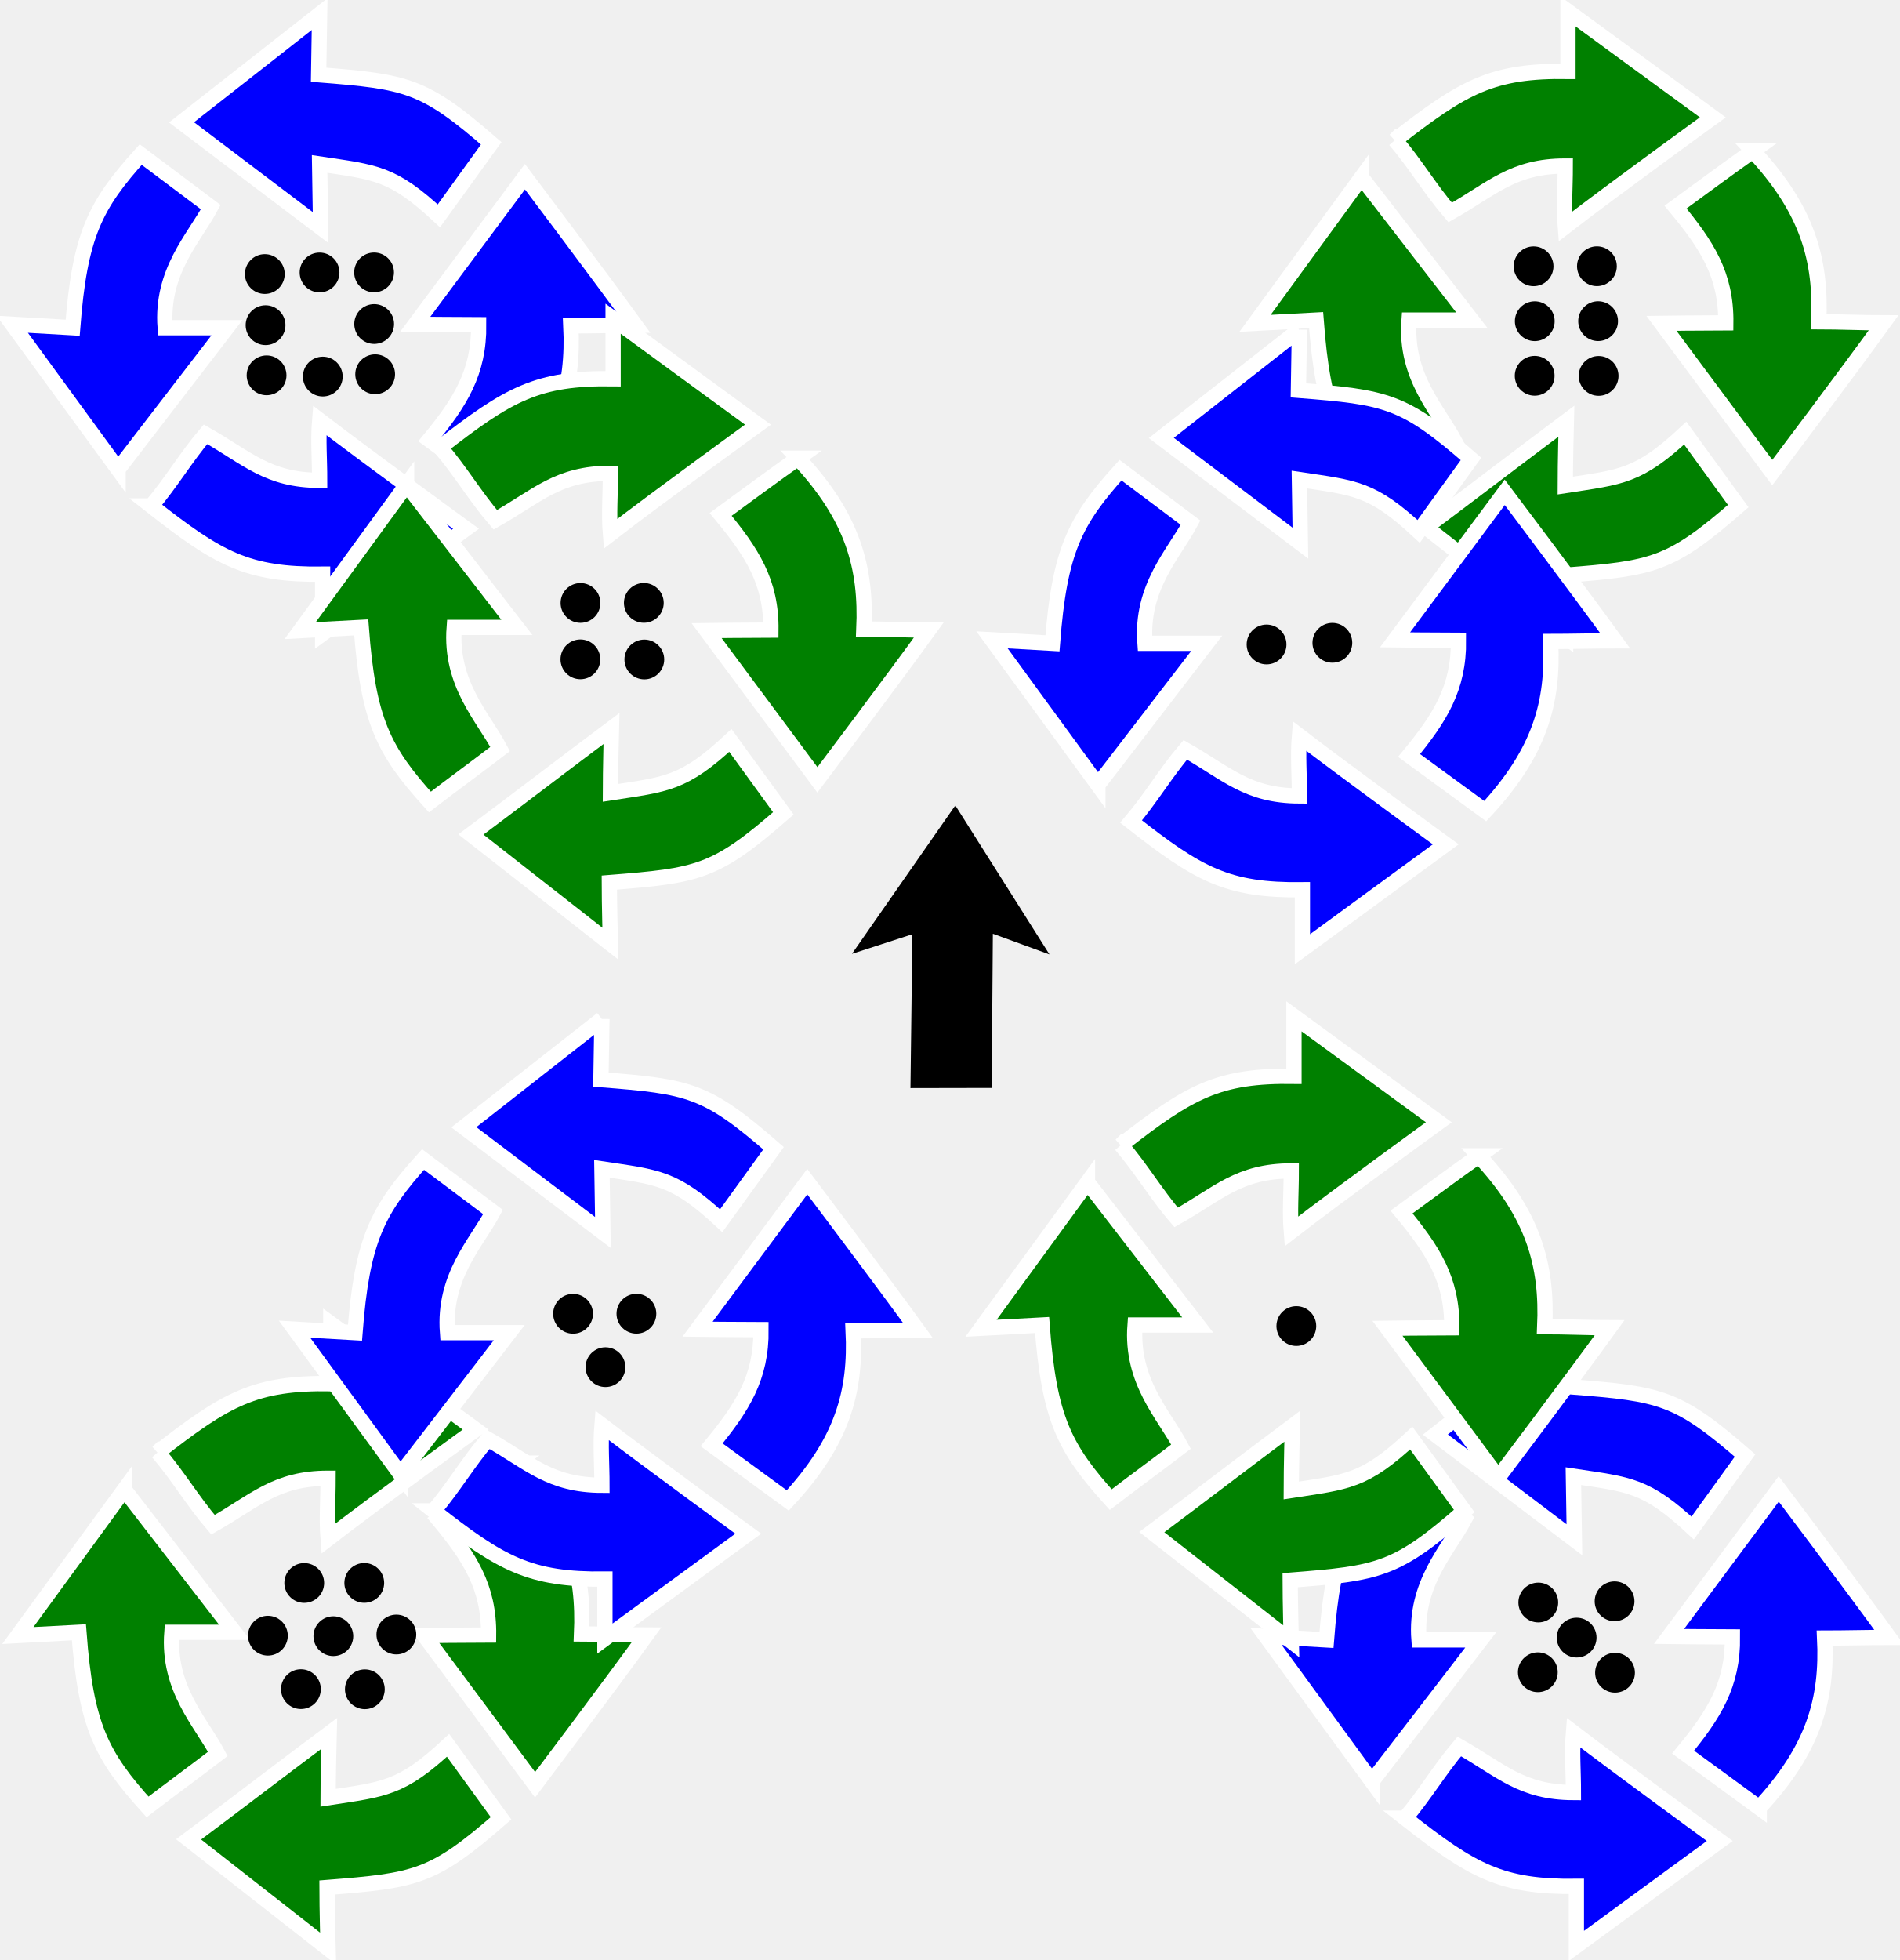
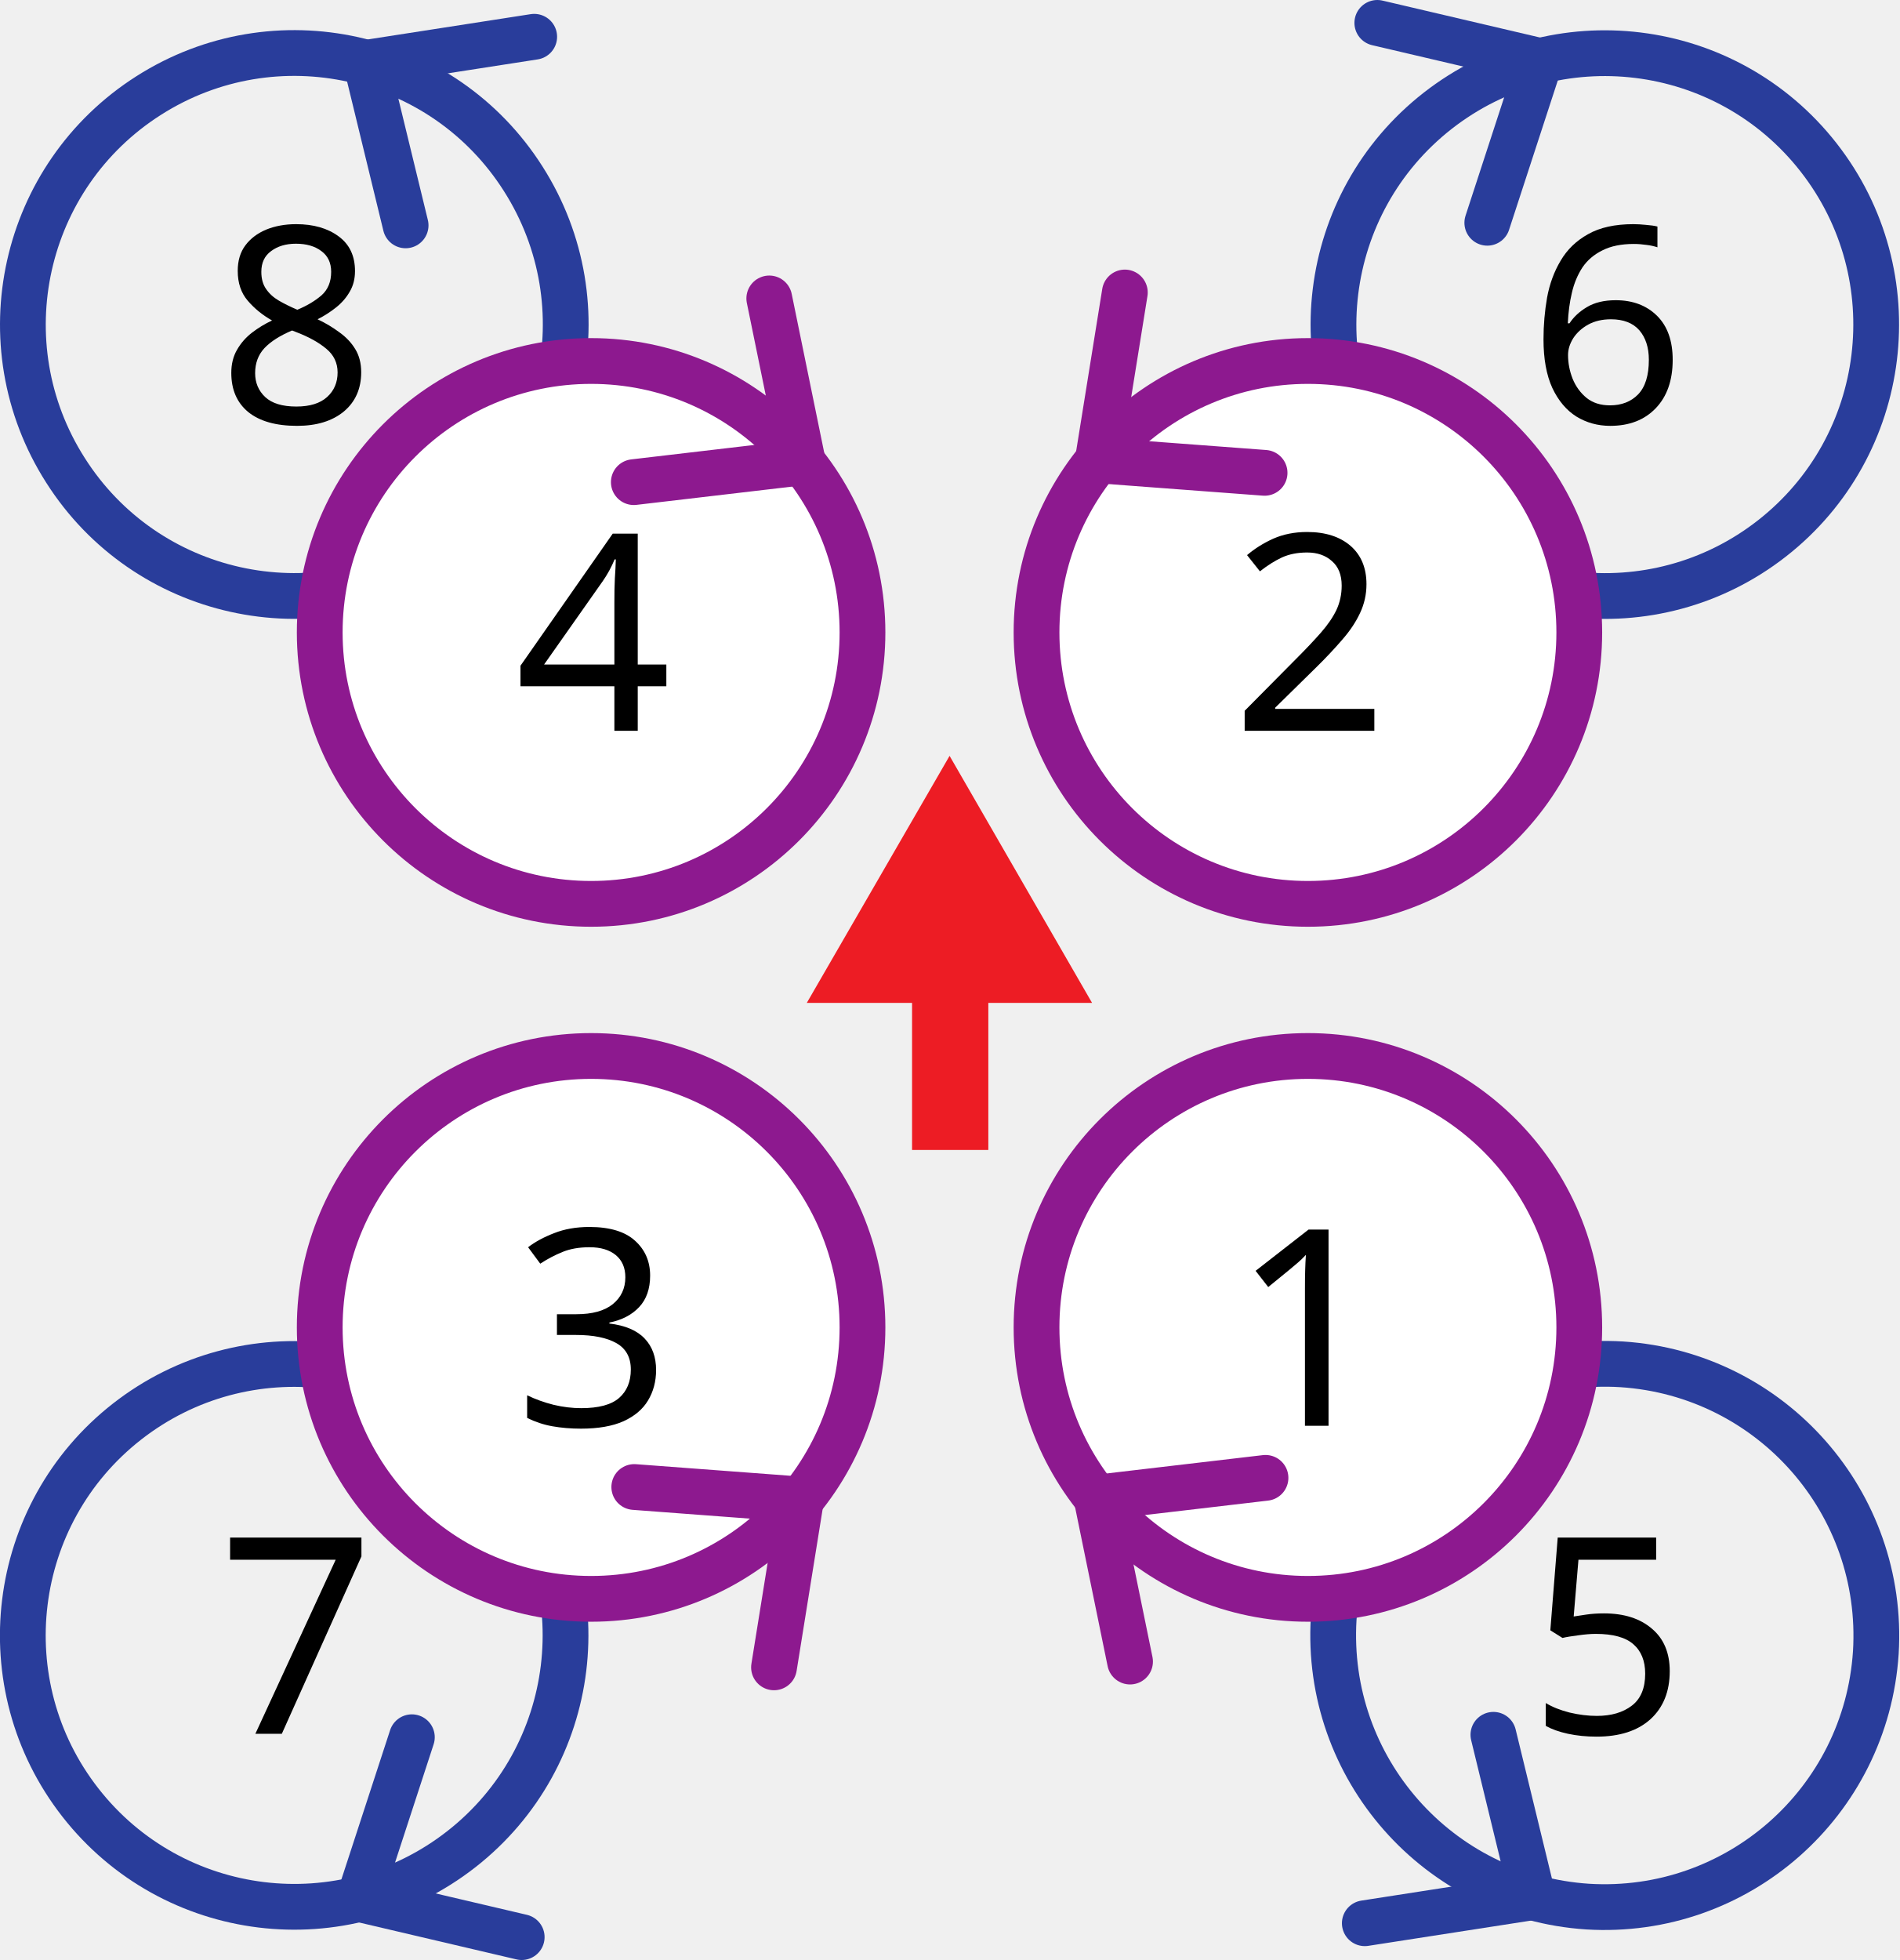
- <svg xmlns="http://www.w3.org/2000/svg" version="1.1" id="octox-mix" x="0px" y="0px" width="124.51px" height="128.46px" viewBox="0 0 124.51 128.46" xml:space="preserve">
-   <defs id="defs58" />
-   <path style="fill:#008000;fill-opacity:1;fill-rule:nonzero;stroke:#ffffff;stroke-width:1;stroke-linecap:butt;stroke-linejoin:miter;stroke-miterlimit:4;stroke-opacity:1;stroke-dasharray:none" d="m 21.507,127.712 -9.142,-7.157 c 3.083,-2.303 6.13,-4.642 9.213,-6.945 0,0 -0.071,2.799 -0.071,4.217 3.685,-0.567 4.783,-0.567 7.866,-3.437 1.169,1.594 2.303,3.189 3.472,4.783 -4.465,3.898 -5.563,4.075 -11.409,4.535 0,1.346 0.071,4.004 0.071,4.004 z" id="path3071-2-2" />
-   <path style="fill:#008000;fill-opacity:1;fill-rule:nonzero;stroke:#ffffff;stroke-width:1;stroke-linecap:butt;stroke-linejoin:miter;stroke-miterlimit:4;stroke-opacity:1;stroke-dasharray:none" d="m 8.149,97.629 7.228,9.354 -4.11,0 c -0.283,3.72 1.913,5.882 3.012,7.972 -1.524,1.169 -3.083,2.303 -4.606,3.472 -3.047,-3.366 -4.039,-5.315 -4.5,-11.445 l -4.004,0.213 6.98,-9.567 z" id="path3075-7-1" />
-   <path style="fill:#008000;fill-opacity:1;fill-rule:nonzero;stroke:#ffffff;stroke-width:1;stroke-linecap:butt;stroke-linejoin:miter;stroke-miterlimit:4;stroke-opacity:1;stroke-dasharray:none" d="m 10.346,95.184 c 4.5,-3.508 6.378,-4.571 11.339,-4.5 l 0,-3.933 9.496,6.945 c 0,0 -6.555,4.748 -9.673,7.157 -0.106,-1.311 0,-2.516 0,-3.969 -3.437,0 -4.783,1.488 -7.547,3.047 -1.311,-1.524 -2.303,-3.224 -3.614,-4.748 z" id="path3079-6-6" />
-   <path style="fill:#008000;fill-opacity:1;fill-rule:nonzero;stroke:#ffffff;stroke-width:1;stroke-linecap:butt;stroke-linejoin:miter;stroke-miterlimit:4;stroke-opacity:1;stroke-dasharray:none" d="m 33.802,95.893 c -1.594,1.134 -3.472,2.516 -5.067,3.685 2.055,2.48 3.331,4.429 3.295,7.583 -1.488,0 -4.217,0.035 -4.217,0.035 l 7.264,9.78 c 0,0 4.996,-6.626 7.299,-9.815 -1.311,0 -2.941,-0.071 -4.252,-0.071 0.177,-4.039 -0.709,-7.335 -4.323,-11.197 z" id="path3083-1-8" />
-   <path style="fill:#008000;fill-opacity:1;fill-rule:nonzero;stroke:#ffffff;stroke-width:1;stroke-linecap:butt;stroke-linejoin:miter;stroke-miterlimit:4;stroke-opacity:1;stroke-dasharray:none" d="m 102.611,41.709 -9.142,-7.157 c 3.083,-2.303 6.13,-4.642 9.213,-6.945 0,0 -0.071,2.799 -0.071,4.217 3.685,-0.567 4.783,-0.567 7.866,-3.437 1.169,1.594 2.303,3.189 3.472,4.783 -4.465,3.898 -5.563,4.075 -11.409,4.535 0,1.346 0.071,4.004 0.071,4.004 z" id="path3071-2-27" />
-   <path style="fill:#008000;fill-opacity:1;fill-rule:nonzero;stroke:#ffffff;stroke-width:1;stroke-linecap:butt;stroke-linejoin:miter;stroke-miterlimit:4;stroke-opacity:1;stroke-dasharray:none" d="m 89.253,11.626 7.228,9.354 -4.11,0 c -0.283,3.72 1.913,5.882 3.012,7.972 -1.524,1.169 -3.083,2.303 -4.606,3.472 -3.047,-3.366 -4.039,-5.315 -4.5,-11.445 l -4.004,0.213 6.98,-9.567 z" id="path3075-7-9" />
-   <path style="fill:#008000;fill-opacity:1;fill-rule:nonzero;stroke:#ffffff;stroke-width:1;stroke-linecap:butt;stroke-linejoin:miter;stroke-miterlimit:4;stroke-opacity:1;stroke-dasharray:none" d="m 91.45,9.181 c 4.5,-3.508 6.378,-4.571 11.339,-4.5 l 0,-3.933 9.496,6.945 c 0,0 -6.555,4.748 -9.673,7.157 -0.106,-1.311 0,-2.516 0,-3.969 -3.437,0 -4.783,1.488 -7.547,3.047 -1.311,-1.524 -2.303,-3.224 -3.614,-4.748 z" id="path3079-6-5" />
-   <path style="fill:#008000;fill-opacity:1;fill-rule:nonzero;stroke:#ffffff;stroke-width:1;stroke-linecap:butt;stroke-linejoin:miter;stroke-miterlimit:4;stroke-opacity:1;stroke-dasharray:none" d="m 114.906,9.89 c -1.594,1.134 -3.472,2.516 -5.067,3.685 2.055,2.48 3.331,4.429 3.295,7.583 -1.488,0 -4.217,0.035 -4.217,0.035 l 7.264,9.78 c 0,0 4.996,-6.626 7.299,-9.815 -1.311,0 -2.941,-0.071 -4.252,-0.071 0.177,-4.039 -0.709,-7.335 -4.323,-11.197 z" id="path3083-1-4" />
-   <path transform="translate(36.45811,-45.12492)" style="fill:#000000;fill-opacity:1" id="path4033-9-4-2-9-8-3" d="m 65.458,66.177 a 1.304,1.304 0 1 1 -2.608,0 1.304,1.304 0 1 1 2.608,0 z" />
-   <path transform="translate(40.61091,-45.12857)" style="fill:#000000;fill-opacity:1" id="path4033-9-3-3-5-6-12" d="m 65.458,66.177 a 1.304,1.304 0 1 1 -2.608,0 1.304,1.304 0 1 1 2.608,0 z" />
-   <path transform="translate(36.45204,-41.54872)" style="fill:#000000;fill-opacity:1" id="path4033-9-1-3-4-5-3" d="m 65.458,66.177 a 1.304,1.304 0 1 1 -2.608,0 1.304,1.304 0 1 1 2.608,0 z" />
-   <path transform="translate(40.64378,-41.54025)" style="fill:#000000;fill-opacity:1" id="path4033-9-1-3-3-3-0-3" d="m 65.458,66.177 a 1.304,1.304 0 1 1 -2.608,0 1.304,1.304 0 1 1 2.608,0 z" />
-   <path transform="translate(36.37996,-48.72399)" style="fill:#000000;fill-opacity:1" id="path4033-9-4-2-9-8-2-4" d="m 65.458,66.177 a 1.304,1.304 0 1 1 -2.608,0 1.304,1.304 0 1 1 2.608,0 z" />
-   <path transform="translate(40.53276,-48.72763)" style="fill:#000000;fill-opacity:1" id="path4033-9-3-3-5-6-8-1" d="m 65.458,66.177 a 1.304,1.304 0 1 1 -2.608,0 1.304,1.304 0 1 1 2.608,0 z" />
-   <path d="m 85.182,21.611 -9.052,7.092 c 3.043,2.296 6.074,4.602 9.117,6.897 0,0 -0.043,-2.783 -0.065,-4.169 3.671,0.552 4.753,0.552 7.818,3.4 1.148,-1.581 2.285,-3.173 3.432,-4.753 -4.418,-3.844 -5.522,-4.039 -11.315,-4.494 0.022,-1.321 0.065,-3.974 0.065,-3.974 z" id="path3128" style="fill:#0000ff;fill-opacity:1;stroke:#ffffff;stroke-width:1;stroke-miterlimit:4;stroke-opacity:1;stroke-dasharray:none" />
-   <path d="m 71.972,51.441 7.136,-9.279 c 0,0 -2.696,0 -4.05,0 -0.282,-3.681 1.884,-5.847 2.988,-7.904 -1.527,-1.148 -3.064,-2.296 -4.591,-3.443 -3.01,3.335 -3.995,5.284 -4.461,11.348 -1.321,-0.076 -3.963,-0.227 -3.963,-0.227 l 6.941,9.507 z" id="path3135" style="fill:#0000ff;fill-opacity:1;stroke:#ffffff;stroke-width:1;stroke-miterlimit:4;stroke-opacity:1;stroke-dasharray:none" />
-   <path d="m 74.149,53.845 c 4.429,3.476 6.302,4.526 11.229,4.472 0,1.299 0,3.898 0,3.898 l 9.399,-6.876 c 0,0 -6.497,-4.732 -9.594,-7.103 -0.108,1.31 0,2.48 0,3.931 -3.411,-0.011 -4.732,-1.462 -7.482,-3.021 -1.289,1.516 -2.263,3.183 -3.552,4.699 z" id="path3142" style="fill:#0000ff;fill-opacity:1;stroke:#ffffff;stroke-width:1;stroke-miterlimit:4;stroke-opacity:1;stroke-dasharray:none" />
-   <path d="m 97.364,53.163 c -1.57,-1.148 -3.422,-2.501 -4.992,-3.649 2.025,-2.458 3.27,-4.418 3.238,-7.547 -1.451,0 -4.158,-0.032 -4.158,-0.032 l 7.19,-9.669 c 0,0 4.948,6.562 7.244,9.734 -1.299,0 -2.934,0.043 -4.234,0.043 0.195,4.017 -0.704,7.265 -4.288,11.12 z" id="path3149" style="fill:#0000ff;fill-opacity:1;stroke:#ffffff;stroke-width:1;stroke-miterlimit:4;stroke-opacity:1;stroke-dasharray:none" />
-   <path d="m 39.459,66.789 -9.052,7.092 c 3.043,2.296 6.074,4.602 9.117,6.897 0,0 -0.043,-2.783 -0.065,-4.169 3.671,0.552 4.753,0.552 7.818,3.4 1.148,-1.581 2.285,-3.173 3.432,-4.753 -4.418,-3.844 -5.522,-4.039 -11.315,-4.494 0.022,-1.321 0.065,-3.974 0.065,-3.974 z" id="path3128-1" style="fill:#0000ff;fill-opacity:1;stroke:#ffffff;stroke-width:1;stroke-miterlimit:4;stroke-opacity:1;stroke-dasharray:none" />
-   <path d="m 26.249,96.62 7.136,-9.279 c 0,0 -2.696,0 -4.05,0 -0.282,-3.681 1.884,-5.847 2.988,-7.904 -1.527,-1.148 -3.064,-2.296 -4.591,-3.443 -3.01,3.335 -3.995,5.284 -4.461,11.348 -1.321,-0.076 -3.963,-0.227 -3.963,-0.227 l 6.941,9.507 z" id="path3135-7" style="fill:#0000ff;fill-opacity:1;stroke:#ffffff;stroke-width:1;stroke-miterlimit:4;stroke-opacity:1;stroke-dasharray:none" />
-   <path d="m 28.426,99.024 c 4.429,3.476 6.302,4.526 11.229,4.472 0,1.299 0,3.898 0,3.898 l 9.399,-6.876 c 0,0 -6.497,-4.732 -9.593,-7.103 -0.108,1.31 0,2.48 0,3.931 -3.411,-0.011 -4.732,-1.462 -7.482,-3.021 -1.289,1.516 -2.263,3.183 -3.552,4.699 z" id="path3142-4" style="fill:#0000ff;fill-opacity:1;stroke:#ffffff;stroke-width:1;stroke-miterlimit:4;stroke-opacity:1;stroke-dasharray:none" />
-   <path d="m 51.641,98.342 c -1.57,-1.148 -3.422,-2.501 -4.992,-3.649 2.025,-2.458 3.27,-4.418 3.238,-7.547 -1.451,0 -4.158,-0.032 -4.158,-0.032 l 7.19,-9.669 c 0,0 4.948,6.562 7.244,9.734 -1.299,0 -2.934,0.043 -4.234,0.043 0.195,4.017 -0.704,7.265 -4.288,11.12 z" id="path3149-0" style="fill:#0000ff;fill-opacity:1;stroke:#ffffff;stroke-width:1;stroke-miterlimit:4;stroke-opacity:1;stroke-dasharray:none" />
-   <path d="M 20.952,0.926 11.9,8.019 c 3.043,2.296 6.074,4.602 9.117,6.897 0,0 -0.043,-2.783 -0.065,-4.169 3.671,0.552 4.753,0.552 7.818,3.4 1.148,-1.581 2.285,-3.173 3.432,-4.753 -4.418,-3.844 -5.522,-4.039 -11.315,-4.494 0.022,-1.321 0.065,-3.974 0.065,-3.974 z" id="path3128-4" style="fill:#0000ff;fill-opacity:1;stroke:#ffffff;stroke-width:1;stroke-miterlimit:4;stroke-opacity:1;stroke-dasharray:none" />
-   <path d="m 7.742,30.757 7.136,-9.279 c 0,0 -2.696,0 -4.05,0 -0.282,-3.681 1.884,-5.847 2.988,-7.904 -1.527,-1.148 -3.064,-2.296 -4.591,-3.443 -3.01,3.335 -3.995,5.284 -4.461,11.348 -1.321,-0.076 -3.963,-0.227 -3.963,-0.227 l 6.941,9.507 z" id="path3135-8" style="fill:#0000ff;fill-opacity:1;stroke:#ffffff;stroke-width:1;stroke-miterlimit:4;stroke-opacity:1;stroke-dasharray:none" />
-   <path d="m 9.919,33.161 c 4.429,3.476 6.302,4.526 11.229,4.472 0,1.299 0,3.898 0,3.898 l 9.399,-6.876 c 0,0 -6.497,-4.732 -9.593,-7.103 -0.108,1.31 0,2.48 0,3.931 -3.411,-0.011 -4.732,-1.462 -7.482,-3.021 -1.289,1.516 -2.263,3.183 -3.552,4.699 z" id="path3142-8" style="fill:#0000ff;fill-opacity:1;stroke:#ffffff;stroke-width:1;stroke-miterlimit:4;stroke-opacity:1;stroke-dasharray:none" />
-   <path d="m 33.134,32.479 c -1.57,-1.148 -3.422,-2.501 -4.992,-3.649 2.025,-2.458 3.27,-4.418 3.238,-7.547 -1.451,0 -4.158,-0.033 -4.158,-0.033 l 7.19,-9.669 c 0,0 4.948,6.562 7.244,9.734 -1.299,0 -2.934,0.043 -4.234,0.043 0.195,4.017 -0.704,7.266 -4.288,11.12 z" id="path3149-2" style="fill:#0000ff;fill-opacity:1;stroke:#ffffff;stroke-width:1;stroke-miterlimit:4;stroke-opacity:1;stroke-dasharray:none" />
-   <path d="m 103.145,86.929 -9.052,7.092 c 3.043,2.296 6.074,4.602 9.117,6.897 0,0 -0.043,-2.783 -0.065,-4.169 3.671,0.552 4.753,0.552 7.818,3.4 1.148,-1.581 2.285,-3.173 3.432,-4.753 -4.418,-3.844 -5.522,-4.039 -11.315,-4.494 0.022,-1.321 0.065,-3.974 0.065,-3.974 z" id="path3128-5" style="fill:#0000ff;fill-opacity:1;stroke:#ffffff;stroke-width:1;stroke-miterlimit:4;stroke-opacity:1;stroke-dasharray:none" />
-   <path d="m 89.935,116.76 7.136,-9.279 c 0,0 -2.696,0 -4.05,0 -0.282,-3.681 1.884,-5.847 2.988,-7.904 -1.527,-1.148 -3.064,-2.296 -4.591,-3.443 -3.01,3.335 -3.995,5.284 -4.461,11.348 -1.321,-0.076 -3.963,-0.227 -3.963,-0.227 l 6.941,9.507 z" id="path3135-5" style="fill:#0000ff;fill-opacity:1;stroke:#ffffff;stroke-width:1;stroke-miterlimit:4;stroke-opacity:1;stroke-dasharray:none" />
-   <path d="m 92.111,119.164 c 4.429,3.476 6.302,4.526 11.229,4.472 0,1.299 0,3.898 0,3.898 l 9.399,-6.876 c 0,0 -6.497,-4.732 -9.593,-7.103 -0.108,1.31 0,2.48 0,3.931 -3.411,-0.011 -4.732,-1.462 -7.482,-3.021 -1.289,1.516 -2.263,3.183 -3.552,4.699 z" id="path3142-1" style="fill:#0000ff;fill-opacity:1;stroke:#ffffff;stroke-width:1;stroke-miterlimit:4;stroke-opacity:1;stroke-dasharray:none" />
-   <path d="m 115.326,118.482 c -1.57,-1.148 -3.422,-2.501 -4.992,-3.649 2.025,-2.458 3.27,-4.418 3.238,-7.547 -1.451,0 -4.158,-0.033 -4.158,-0.033 l 7.19,-9.669 c 0,0 4.948,6.562 7.244,9.734 -1.299,0 -2.934,0.043 -4.234,0.043 0.195,4.017 -0.704,7.266 -4.288,11.12 z" id="path3149-7" style="fill:#0000ff;fill-opacity:1;stroke:#ffffff;stroke-width:1;stroke-miterlimit:4;stroke-opacity:1;stroke-dasharray:none" />
-   <path style="fill:#008000;fill-opacity:1;fill-rule:nonzero;stroke:#ffffff;stroke-width:1;stroke-linecap:butt;stroke-linejoin:miter;stroke-miterlimit:4;stroke-opacity:1;stroke-dasharray:none" d="m 40.014,61.849 -9.142,-7.157 c 3.083,-2.303 6.13,-4.642 9.213,-6.945 0,0 -0.071,2.799 -0.071,4.217 3.685,-0.567 4.783,-0.567 7.866,-3.437 1.169,1.594 2.303,3.189 3.472,4.783 -4.465,3.898 -5.563,4.075 -11.409,4.535 0,1.346 0.071,4.004 0.071,4.004 z" id="path3071-2" />
-   <path style="fill:#008000;fill-opacity:1;fill-rule:nonzero;stroke:#ffffff;stroke-width:1;stroke-linecap:butt;stroke-linejoin:miter;stroke-miterlimit:4;stroke-opacity:1;stroke-dasharray:none" d="m 26.656,31.766 7.228,9.354 -4.11,0 c -0.283,3.72 1.913,5.882 3.012,7.972 -1.524,1.169 -3.083,2.303 -4.606,3.472 -3.047,-3.366 -4.039,-5.315 -4.5,-11.445 l -4.004,0.213 6.98,-9.567 z" id="path3075-7" />
-   <path style="fill:#008000;fill-opacity:1;fill-rule:nonzero;stroke:#ffffff;stroke-width:1;stroke-linecap:butt;stroke-linejoin:miter;stroke-miterlimit:4;stroke-opacity:1;stroke-dasharray:none" d="m 28.853,29.321 c 4.5,-3.508 6.378,-4.571 11.339,-4.5 l 0,-3.933 9.496,6.945 c 0,0 -6.555,4.748 -9.673,7.157 -0.106,-1.311 0,-2.516 0,-3.969 -3.437,0 -4.783,1.488 -7.547,3.047 -1.311,-1.524 -2.303,-3.224 -3.614,-4.748 z" id="path3079-6" />
-   <path style="fill:#008000;fill-opacity:1;fill-rule:nonzero;stroke:#ffffff;stroke-width:1;stroke-linecap:butt;stroke-linejoin:miter;stroke-miterlimit:4;stroke-opacity:1;stroke-dasharray:none" d="m 52.309,30.03 c -1.594,1.134 -3.472,2.516 -5.067,3.685 2.055,2.48 3.331,4.429 3.295,7.583 -1.488,0 -4.217,0.035 -4.217,0.035 l 7.264,9.78 c 0,0 4.996,-6.626 7.299,-9.815 -1.311,0 -2.941,-0.071 -4.252,-0.071 0.177,-4.039 -0.709,-7.335 -4.323,-11.197 z" id="path3083-1" />
-   <path style="fill:#008000;fill-opacity:1;fill-rule:nonzero;stroke:#ffffff;stroke-width:1;stroke-linecap:butt;stroke-linejoin:miter;stroke-miterlimit:4;stroke-opacity:1;stroke-dasharray:none" d="m 84.648,107.572 -9.142,-7.157 c 3.083,-2.303 6.13,-4.642 9.213,-6.945 0,0 -0.071,2.799 -0.071,4.217 3.685,-0.567 4.783,-0.567 7.866,-3.437 1.169,1.594 2.303,3.189 3.472,4.783 -4.465,3.898 -5.563,4.075 -11.409,4.535 0,1.346 0.071,4.004 0.071,4.004 z" id="path3071-2-1" />
-   <path style="fill:#008000;fill-opacity:1;fill-rule:nonzero;stroke:#ffffff;stroke-width:1;stroke-linecap:butt;stroke-linejoin:miter;stroke-miterlimit:4;stroke-opacity:1;stroke-dasharray:none" d="m 71.29,77.489 7.228,9.354 -4.11,0 c -0.283,3.72 1.913,5.882 3.012,7.972 -1.524,1.169 -3.083,2.303 -4.606,3.472 -3.047,-3.366 -4.039,-5.315 -4.5,-11.445 l -4.004,0.213 6.98,-9.567 z" id="path3075-7-5" />
-   <path style="fill:#008000;fill-opacity:1;fill-rule:nonzero;stroke:#ffffff;stroke-width:1;stroke-linecap:butt;stroke-linejoin:miter;stroke-miterlimit:4;stroke-opacity:1;stroke-dasharray:none" d="m 73.487,75.044 c 4.5,-3.508 6.378,-4.571 11.339,-4.5 l 0,-3.933 9.496,6.945 c 0,0 -6.555,4.748 -9.673,7.157 -0.106,-1.311 0,-2.516 0,-3.969 -3.437,0 -4.783,1.488 -7.547,3.047 -1.311,-1.524 -2.303,-3.224 -3.614,-4.748 z" id="path3079-6-2" />
-   <path style="fill:#008000;fill-opacity:1;fill-rule:nonzero;stroke:#ffffff;stroke-width:1;stroke-linecap:butt;stroke-linejoin:miter;stroke-miterlimit:4;stroke-opacity:1;stroke-dasharray:none" d="m 96.944,75.753 c -1.594,1.134 -3.472,2.516 -5.067,3.685 2.055,2.48 3.331,4.429 3.295,7.583 -1.488,0 -4.217,0.035 -4.217,0.035 l 7.264,9.78 c 0,0 4.996,-6.626 7.299,-9.815 -1.311,0 -2.941,-0.071 -4.252,-0.071 0.177,-4.039 -0.709,-7.335 -4.323,-11.197 z" id="path3083-1-7" />
-   <path transform="translate(20.82693,20.73344)" style="fill:#000000;fill-opacity:1" id="path4033-9-4-2-9-8-2-3" d="m 65.458,66.177 a 1.304,1.304 0 1 1 -2.608,0 1.304,1.304 0 1 1 2.608,0 z" />
-   <path transform="translate(18.87524,-23.93736)" style="fill:#000000;fill-opacity:1" id="path4033-9-1" d="m 65.458,66.177 a 1.304,1.304 0 1 1 -2.608,0 1.304,1.304 0 1 1 2.608,0 z" />
-   <path transform="translate(23.1886,-24.04624)" style="fill:#000000;fill-opacity:1" id="path4033-9-5" d="m 65.458,66.177 a 1.304,1.304 0 1 1 -2.608,0 1.304,1.304 0 1 1 2.608,0 z" />
-   <path transform="translate(-26.58682,19.92873)" style="fill:#000000;fill-opacity:1" id="path4033-9-4" d="m 65.458,66.177 a 1.304,1.304 0 1 1 -2.608,0 1.304,1.304 0 1 1 2.608,0 z" />
-   <path transform="translate(-22.43402,19.92508)" style="fill:#000000;fill-opacity:1" id="path4033-9-3" d="m 65.458,66.177 a 1.304,1.304 0 1 1 -2.608,0 1.304,1.304 0 1 1 2.608,0 z" />
-   <path transform="translate(-24.46249,23.42881)" style="fill:#000000;fill-opacity:1" id="path4033-9-1-3" d="m 65.458,66.177 a 1.304,1.304 0 1 1 -2.608,0 1.304,1.304 0 1 1 2.608,0 z" />
-   <path transform="translate(-26.10053,-26.65854)" style="fill:#000000;fill-opacity:1" id="path4033-9-4-2-9" d="m 65.458,66.177 a 1.304,1.304 0 1 1 -2.608,0 1.304,1.304 0 1 1 2.608,0 z" />
-   <path transform="translate(-21.94773,-26.66218)" style="fill:#000000;fill-opacity:1" id="path4033-9-3-3-5" d="m 65.458,66.177 a 1.304,1.304 0 1 1 -2.608,0 1.304,1.304 0 1 1 2.608,0 z" />
-   <path transform="translate(-26.1066,-22.96286)" style="fill:#000000;fill-opacity:1" id="path4033-9-1-3-4" d="m 65.458,66.177 a 1.304,1.304 0 1 1 -2.608,0 1.304,1.304 0 1 1 2.608,0 z" />
-   <path transform="translate(-21.91486,-22.95439)" style="fill:#000000;fill-opacity:1" id="path4033-9-1-3-3-3" d="m 65.458,66.177 a 1.304,1.304 0 1 1 -2.608,0 1.304,1.304 0 1 1 2.608,0 z" />
-   <path style="fill:#000000;fill-opacity:1;stroke:none" d="m 62.626,52.788 -6.777,9.727 3.961,-1.285 -0.125,10.086 5.326,-0.01 0.076,-10.109 3.712,1.356 z" id="path3263" />
-   <path transform="translate(36.68942,38.85337)" style="fill:#000000;fill-opacity:1" id="path4033-9-4-2" d="m 65.458,66.177 a 1.304,1.304 0 1 1 -2.608,0 1.304,1.304 0 1 1 2.608,0 z" />
-   <path transform="translate(41.6896,38.7725)" style="fill:#000000;fill-opacity:1" id="path4033-9-3-3" d="m 65.458,66.177 a 1.304,1.304 0 1 1 -2.608,0 1.304,1.304 0 1 1 2.608,0 z" />
-   <path transform="translate(36.65955,43.42458)" style="fill:#000000;fill-opacity:1" id="path4033-9-1-3-8" d="m 65.458,66.177 a 1.304,1.304 0 1 1 -2.608,0 1.304,1.304 0 1 1 2.608,0 z" />
-   <path transform="translate(41.71946,43.45567)" style="fill:#000000;fill-opacity:1" id="path4033-9-1-3-3" d="m 65.458,66.177 a 1.304,1.304 0 1 1 -2.608,0 1.304,1.304 0 1 1 2.608,0 z" />
-   <path style="fill:#000000;fill-opacity:1" id="path4033-1" d="m 65.458,66.177 a 1.304,1.304 0 1 1 -2.608,0 1.304,1.304 0 1 1 2.608,0 z" transform="translate(39.20338,41.15376)" />
-   <path transform="translate(-46.59269,41.02752)" style="fill:#000000;fill-opacity:1" id="path4033-9-4-2-9-8-6" d="m 65.458,66.177 a 1.304,1.304 0 1 1 -2.608,0 1.304,1.304 0 1 1 2.608,0 z" />
-   <path transform="translate(-38.17051,40.95151)" style="fill:#000000;fill-opacity:1" id="path4033-9-3-3-5-6-1" d="m 65.458,66.177 a 1.304,1.304 0 1 1 -2.608,0 1.304,1.304 0 1 1 2.608,0 z" />
-   <path transform="translate(-44.42789,44.53136)" style="fill:#000000;fill-opacity:1" id="path4033-9-1-3-4-5-8" d="m 65.458,66.177 a 1.304,1.304 0 1 1 -2.608,0 1.304,1.304 0 1 1 2.608,0 z" />
-   <path transform="translate(-40.23615,44.53983)" style="fill:#000000;fill-opacity:1" id="path4033-9-1-3-3-3-0-9" d="m 65.458,66.177 a 1.304,1.304 0 1 1 -2.608,0 1.304,1.304 0 1 1 2.608,0 z" />
-   <path transform="translate(-44.21052,37.57318)" style="fill:#000000;fill-opacity:1" id="path4033-9-4-2-9-8-2-2" d="m 65.458,66.177 a 1.304,1.304 0 1 1 -2.608,0 1.304,1.304 0 1 1 2.608,0 z" />
-   <path transform="translate(-40.2748,37.56954)" style="fill:#000000;fill-opacity:1" id="path4033-9-3-3-5-6-8-7" d="m 65.458,66.177 a 1.304,1.304 0 1 1 -2.608,0 1.304,1.304 0 1 1 2.608,0 z" />
-   <path transform="translate(-42.30226,41.05952)" style="fill:#000000;fill-opacity:1" id="path4033-9-4-2-9-8-2-2-9" d="m 65.458,66.177 a 1.304,1.304 0 1 1 -2.608,0 1.304,1.304 0 1 1 2.608,0 z" />
-   <path transform="translate(-46.74564,-44.86449)" style="fill:#000000;fill-opacity:1" id="path4033-9-4-2-9-8-6-2" d="m 65.458,66.177 a 1.304,1.304 0 1 1 -2.608,0 1.304,1.304 0 1 1 2.608,0 z" />
-   <path transform="translate(-39.62598,-44.94049)" style="fill:#000000;fill-opacity:1" id="path4033-9-3-3-5-6-1-3" d="m 65.458,66.177 a 1.304,1.304 0 1 1 -2.608,0 1.304,1.304 0 1 1 2.608,0 z" />
-   <path transform="translate(-46.67934,-41.57773)" style="fill:#000000;fill-opacity:1" id="path4033-9-1-3-4-5-8-3" d="m 65.458,66.177 a 1.304,1.304 0 1 1 -2.608,0 1.304,1.304 0 1 1 2.608,0 z" />
-   <path transform="translate(-42.99414,-41.4969)" style="fill:#000000;fill-opacity:1" id="path4033-9-1-3-3-3-0-9-4" d="m 65.458,66.177 a 1.304,1.304 0 1 1 -2.608,0 1.304,1.304 0 1 1 2.608,0 z" />
-   <path transform="translate(-43.20567,-48.31883)" style="fill:#000000;fill-opacity:1" id="path4033-9-4-2-9-8-2-2-1" d="m 65.458,66.177 a 1.304,1.304 0 1 1 -2.608,0 1.304,1.304 0 1 1 2.608,0 z" />
-   <path transform="translate(-39.63177,-48.32247)" style="fill:#000000;fill-opacity:1" id="path4033-9-3-3-5-6-8-7-1" d="m 65.458,66.177 a 1.304,1.304 0 1 1 -2.608,0 1.304,1.304 0 1 1 2.608,0 z" />
-   <path transform="translate(-39.56072,-41.64854)" style="fill:#000000;fill-opacity:1" id="path4033-9-4-2-9-8-2-2-9-3" d="m 65.458,66.177 a 1.304,1.304 0 1 1 -2.608,0 1.304,1.304 0 1 1 2.608,0 z" />
-   <path transform="translate(-46.79481,-48.21646)" style="fill:#000000;fill-opacity:1" id="path4033-9-3-3-5-6-8-7-1-8" d="m 65.458,66.177 a 1.304,1.304 0 1 1 -2.608,0 1.304,1.304 0 1 1 2.608,0 z" />
+ <svg xmlns="http://www.w3.org/2000/svg" version="1.1" baseProfile="basic" id="octox-mix" x="0px" y="0px" width="124.51px" height="128.46px" viewBox="0 0 124.51 128.46" xml:space="preserve">
+   <polygon id="FrontArrow" style="fill:#ED1C24;" points="71.59,65.73 62.25,49.54 52.89,65.73 59.79,65.73 59.79,75.37 64.79,75.37   64.79,65.73 " />
+   <g id="M8">
+     <path id="circle_6_" style="fill:none;stroke:#293D9B;stroke-width:3;stroke-linecap:round;stroke-miterlimit:10;" d="M28.84,36.28c8.29-5.27,10.74-16.27,5.46-24.56C29.04,3.43,18.04,0.98,9.75,6.26   C1.46,11.53-1,22.53,4.29,30.82C9.55,39.11,20.55,41.55,28.84,36.28z" />
+     <path id="line_13_" style="fill:none;stroke:#293D9B;stroke-width:3;stroke-linecap:round;stroke-miterlimit:10;" d="M24,4.12l2.59,10.65" />
+     <path id="line_12_" style="fill:none;stroke:#293D9B;stroke-width:3;stroke-linecap:round;stroke-miterlimit:10;" d="M24,4.12l11.02-1.71" />
+     <text transform="matrix(1 0 0 1 14.2876 27.7231)" style="font-family:'ArialMT'; font-size:18;">8</text>
+   </g>
+   <g id="M7">
+     <path id="circle_5_" style="fill:none;stroke:#293D9B;stroke-width:3;stroke-linecap:round;stroke-miterlimit:10;" d="M33.3,96.23c6.05,7.74,4.68,18.92-3.06,24.97c-7.74,6.05-18.92,4.68-24.97-3.06   S0.59,99.22,8.33,93.17C16.08,87.12,27.25,88.49,33.3,96.23z" />
+     <path id="line_10_" style="fill:none;stroke:#293D9B;stroke-width:3;stroke-linecap:round;stroke-miterlimit:10;" d="M23.54,124.46l10.66,2.5" />
+     <path id="line_11_" style="fill:none;stroke:#293D9B;stroke-width:3;stroke-linecap:round;stroke-miterlimit:10;" d="M23.54,124.46l3.46-10.6" />
+     <text transform="matrix(1 0 0 1 14.2876 113.6333)" style="font-family:'ArialMT'; font-size:18;">7</text>
+   </g>
+   <g id="M6">
+     <path id="circle_7_" style="fill:none;stroke:#293D9B;stroke-width:3;stroke-linecap:round;stroke-miterlimit:10;" d="M119.22,10.32c6.05,7.74,4.68,18.92-3.06,24.97c-7.74,6.05-18.92,4.68-24.97-3.06   c-6.05-7.74-4.68-18.92,3.06-24.97C102,1.21,113.17,2.58,119.22,10.32z" />
+     <path id="line_14_" style="fill:none;stroke:#293D9B;stroke-width:3;stroke-linecap:round;stroke-miterlimit:10;" d="M100.96,4L90.29,1.5" />
+     <path id="line_15_" style="fill:none;stroke:#293D9B;stroke-width:3;stroke-linecap:round;stroke-miterlimit:10;" d="M100.96,4L97.5,14.6" />
+     <text transform="matrix(1 0 0 1 100.2002 27.7231)" style="font-family:'ArialMT'; font-size:18;">6</text>
+   </g>
+   <g id="M5">
+     <path id="circle_1_" style="fill:none;stroke:#293D9B;stroke-width:3;stroke-linecap:round;stroke-miterlimit:10;" d="M87.43,106.07c-0.6,9.81,6.84,18.25,16.65,18.89c9.82,0.6,18.25-6.84,18.89-16.65   c0.6-9.81-6.84-18.25-16.65-18.89C96.54,88.82,88.08,96.26,87.43,106.07z" />
+     <path id="line_3_" style="fill:none;stroke:#293D9B;stroke-width:3;stroke-linecap:round;stroke-miterlimit:10;" d="M100.49,124.34L97.9,113.7" />
+     <path id="line_2_" style="fill:none;stroke:#293D9B;stroke-width:3;stroke-linecap:round;stroke-miterlimit:10;" d="M100.49,124.34l-11.02,1.71" />
+     <text transform="matrix(1 0 0 1 100.1943 113.6333)" style="font-family:'ArialMT'; font-size:18;">5</text>
+   </g>
+   <g id="M4">
+     <path id="circle_10_" style="fill:#FFFFFF;" d="M56.54,41.45c0,9.82-7.96,17.79-17.79,17.79s-17.79-7.97-17.79-17.79   c0-9.83,7.96-17.79,17.79-17.79S56.54,31.63,56.54,41.45z" />
+     <path id="circle_4_" style="fill:none;stroke:#8D198F;stroke-width:3;stroke-linecap:round;stroke-miterlimit:10;" d="M56.54,41.45c0,9.82-7.96,17.79-17.79,17.79s-17.79-7.97-17.79-17.79   c0-9.83,7.96-17.79,17.79-17.79S56.54,31.63,56.54,41.45z" />
+     <path id="line_8_" style="fill:none;stroke:#8D198F;stroke-width:3;stroke-linecap:round;stroke-miterlimit:10;" d="M52.63,30.3l-2.2-10.74" />
+     <path id="line_9_" style="fill:none;stroke:#8D198F;stroke-width:3;stroke-linecap:round;stroke-miterlimit:10;" d="M52.63,30.3l-11.08,1.3" />
+     <text transform="matrix(1 0 0 1 33.7446 47.8984)" style="font-family:'ArialMT'; font-size:18;">4</text>
+   </g>
+   <g id="M3">
+     <path id="circle_9_" style="fill:#FFFFFF;" d="M56.54,87c0-9.82-7.96-17.79-17.79-17.79S20.96,77.18,20.96,87   c0,9.83,7.96,17.79,17.79,17.79S56.54,96.83,56.54,87z" />
+     <path id="circle_8_" style="fill:none;stroke:#8D198F;stroke-width:3;stroke-linecap:round;stroke-miterlimit:10;" d="M56.54,87c0-9.82-7.96-17.79-17.79-17.79S20.96,77.18,20.96,87   c0,9.83,7.96,17.79,17.79,17.79S56.54,96.83,56.54,87z" />
+     <path id="line_4_" style="fill:none;stroke:#8D198F;stroke-width:3;stroke-linecap:round;stroke-miterlimit:10;" d="M52.51,98.28l-10.93-0.82" />
+     <path id="line_5_" style="fill:none;stroke:#8D198F;stroke-width:3;stroke-linecap:round;stroke-miterlimit:10;" d="M52.51,98.28l-1.77,11" />
+     <text transform="matrix(1 0 0 1 33.7446 93.4478)" style="font-family:'ArialMT'; font-size:18;">3</text>
+   </g>
+   <g id="M2">
+     <path id="circle_3_" style="fill:#FFFFFF;" d="M67.95,41.45c0,9.82,7.96,17.79,17.79,17.79c9.83,0,17.79-7.97,17.79-17.79   c0-9.83-7.96-17.79-17.79-17.79C75.92,23.66,67.95,31.63,67.95,41.45z" />
+     <path id="circle_2_" style="fill:none;stroke:#8D198F;stroke-width:3;stroke-linecap:round;stroke-miterlimit:10;" d="M67.95,41.45c0,9.82,7.96,17.79,17.79,17.79c9.83,0,17.79-7.97,17.79-17.79   c0-9.83-7.96-17.79-17.79-17.79C75.92,23.66,67.95,31.63,67.95,41.45z" />
+     <path id="line_6_" style="fill:none;stroke:#8D198F;stroke-width:3;stroke-linecap:round;stroke-miterlimit:10;" d="M71.97,30.17l10.93,0.82" />
+     <path id="line_7_" style="fill:none;stroke:#8D198F;stroke-width:3;stroke-linecap:round;stroke-miterlimit:10;" d="M71.97,30.17l1.77-11" />
+     <text transform="matrix(1 0 0 1 80.7354 47.8984)" style="font-family:'ArialMT'; font-size:18;">2</text>
+   </g>
+   <g id="M1">
+     <path id="circle_11_" style="fill:#FFFFFF;" d="M67.95,87c0-9.82,7.96-17.79,17.79-17.79c9.83,0,17.79,7.97,17.79,17.79   c0,9.83-7.96,17.79-17.79,17.79C75.92,104.79,67.95,96.83,67.95,87z" />
+     <path id="circle" style="fill:none;stroke:#8D198F;stroke-width:3;stroke-linecap:round;stroke-miterlimit:10;" d="M67.95,87c0-9.82,7.96-17.79,17.79-17.79c9.83,0,17.79,7.97,17.79,17.79   c0,9.83-7.96,17.79-17.79,17.79C75.92,104.79,67.95,96.83,67.95,87z" />
+     <path id="line" style="fill:none;stroke:#8D198F;stroke-width:3;stroke-linecap:round;stroke-miterlimit:10;" d="M71.88,98.16l2.2,10.74" />
+     <path id="line_1_" style="fill:none;stroke:#8D198F;stroke-width:3;stroke-linecap:round;stroke-miterlimit:10;" d="M71.88,98.16l11.08-1.3" />
+     <text transform="matrix(1 0 0 1 80.7021 93.4478)" style="font-family:'ArialMT'; font-size:18;">1</text>
+   </g>
</svg>
